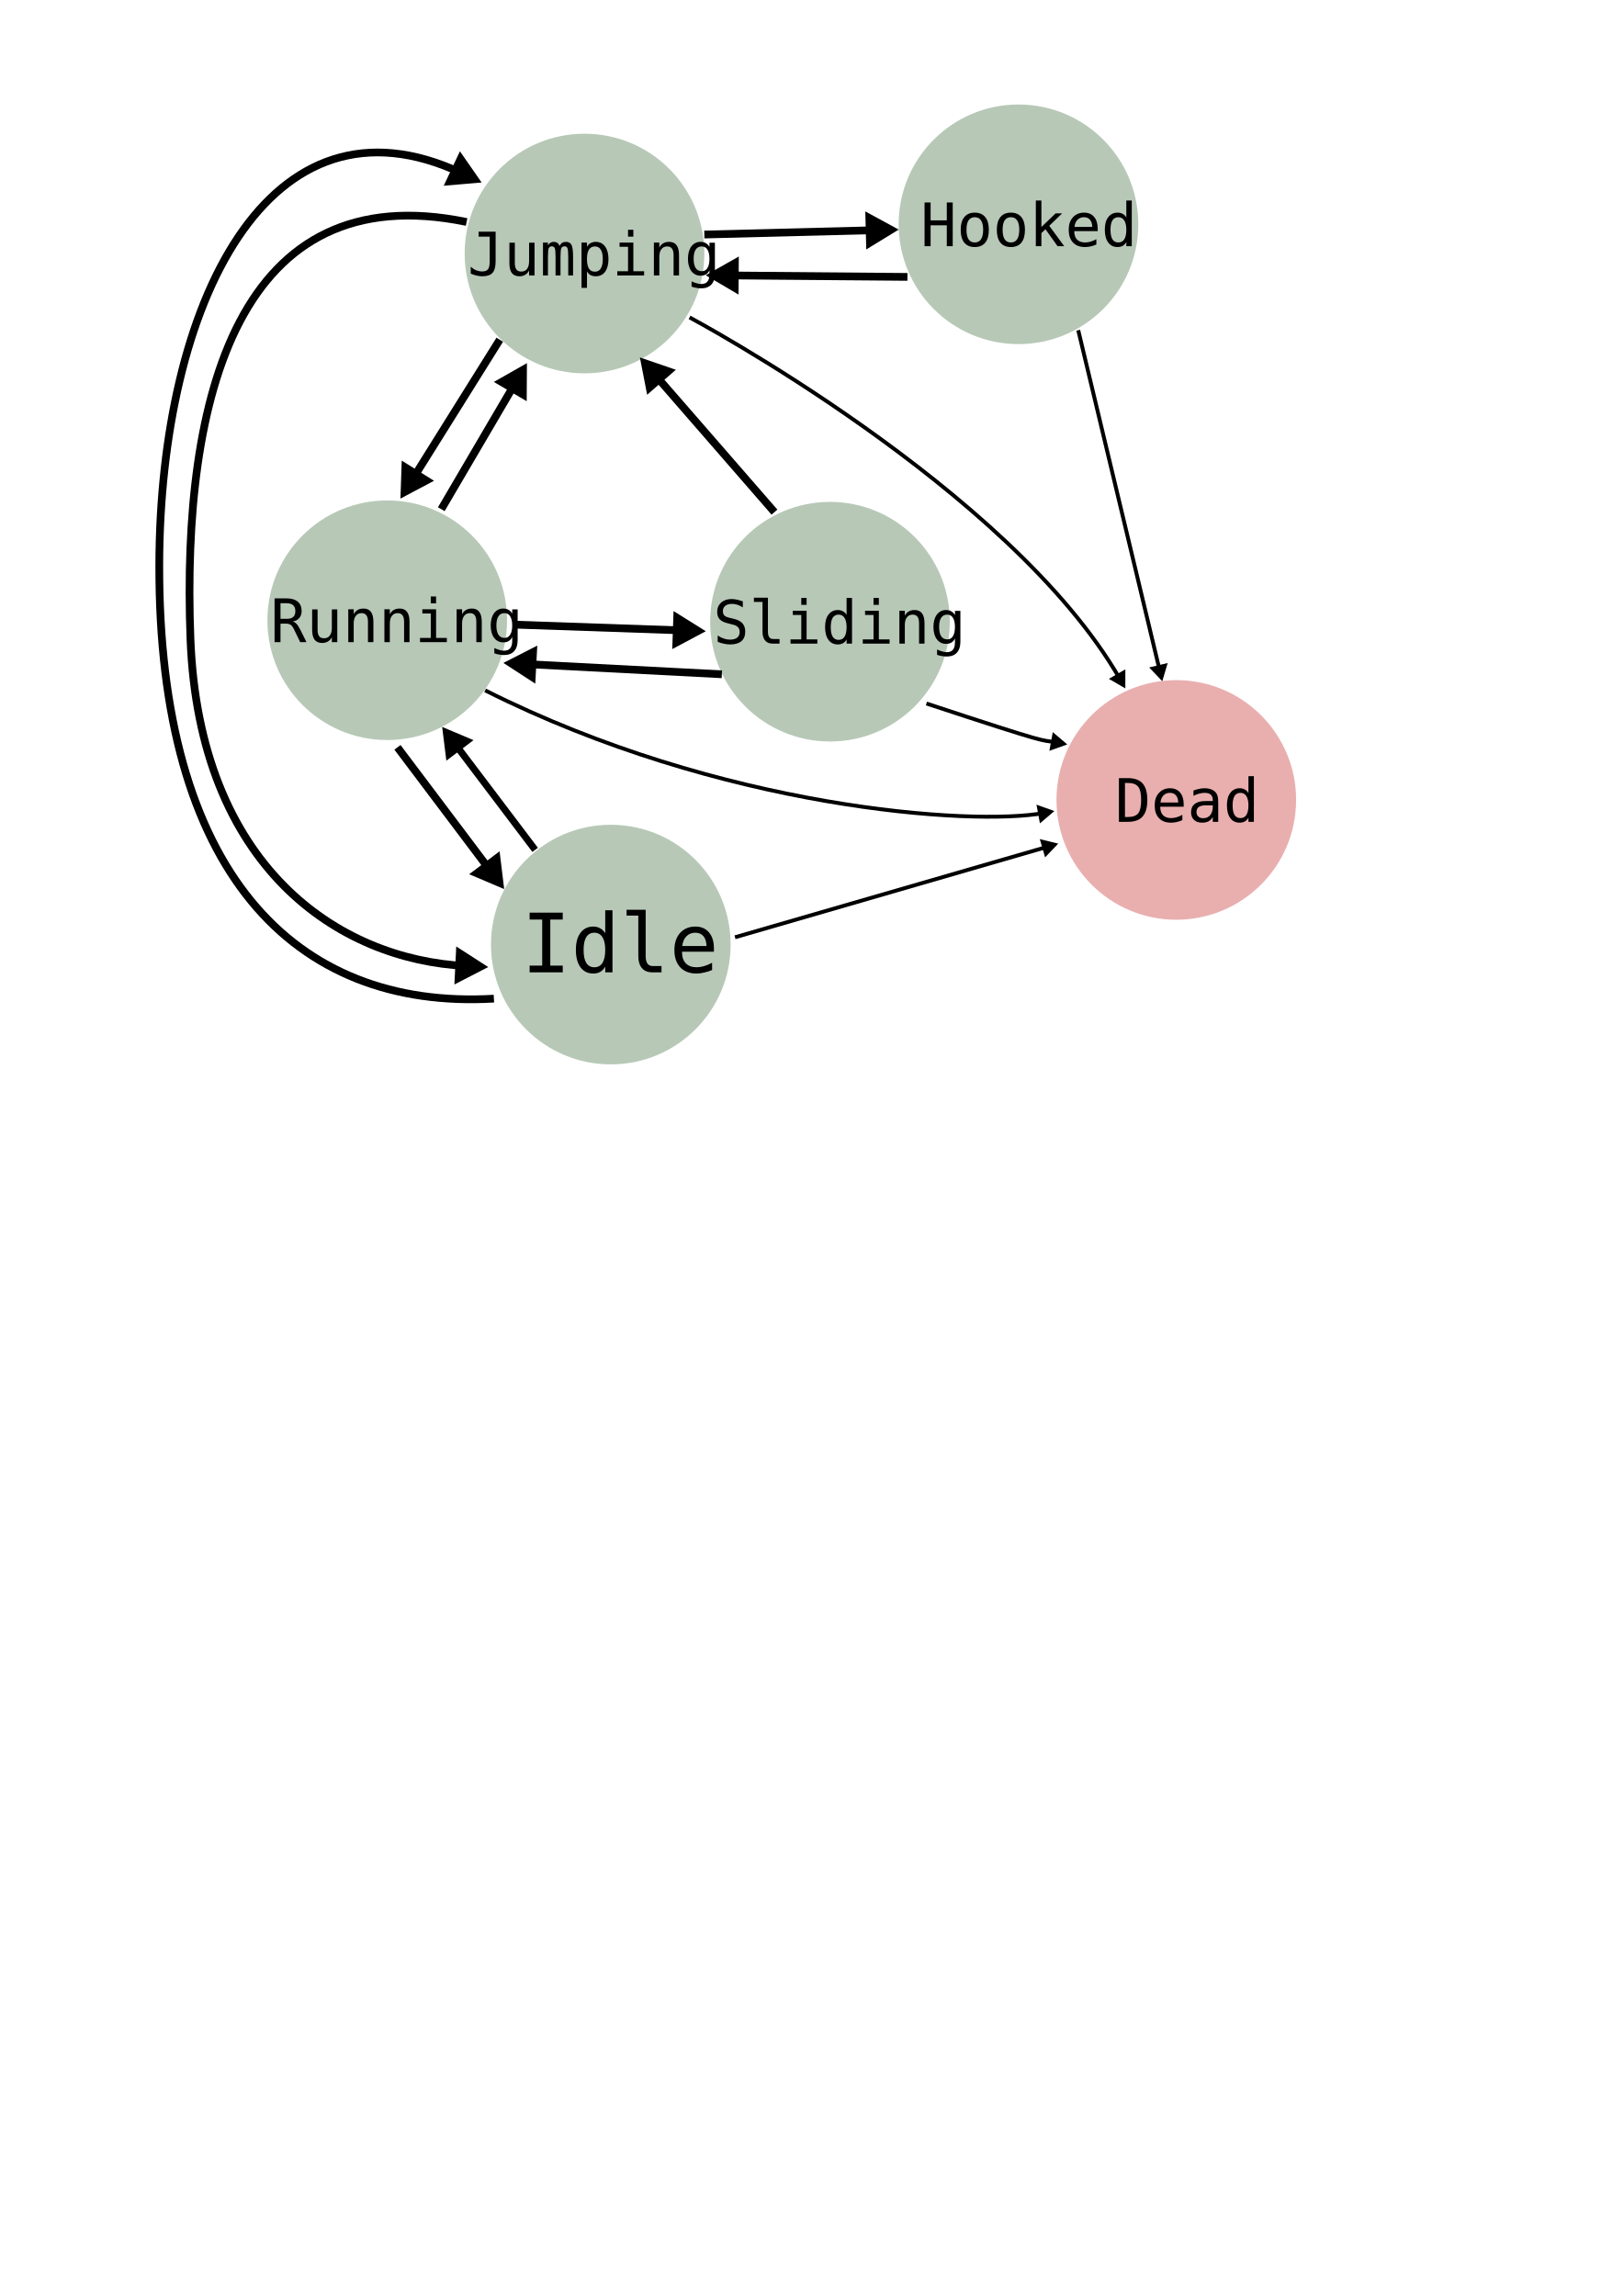
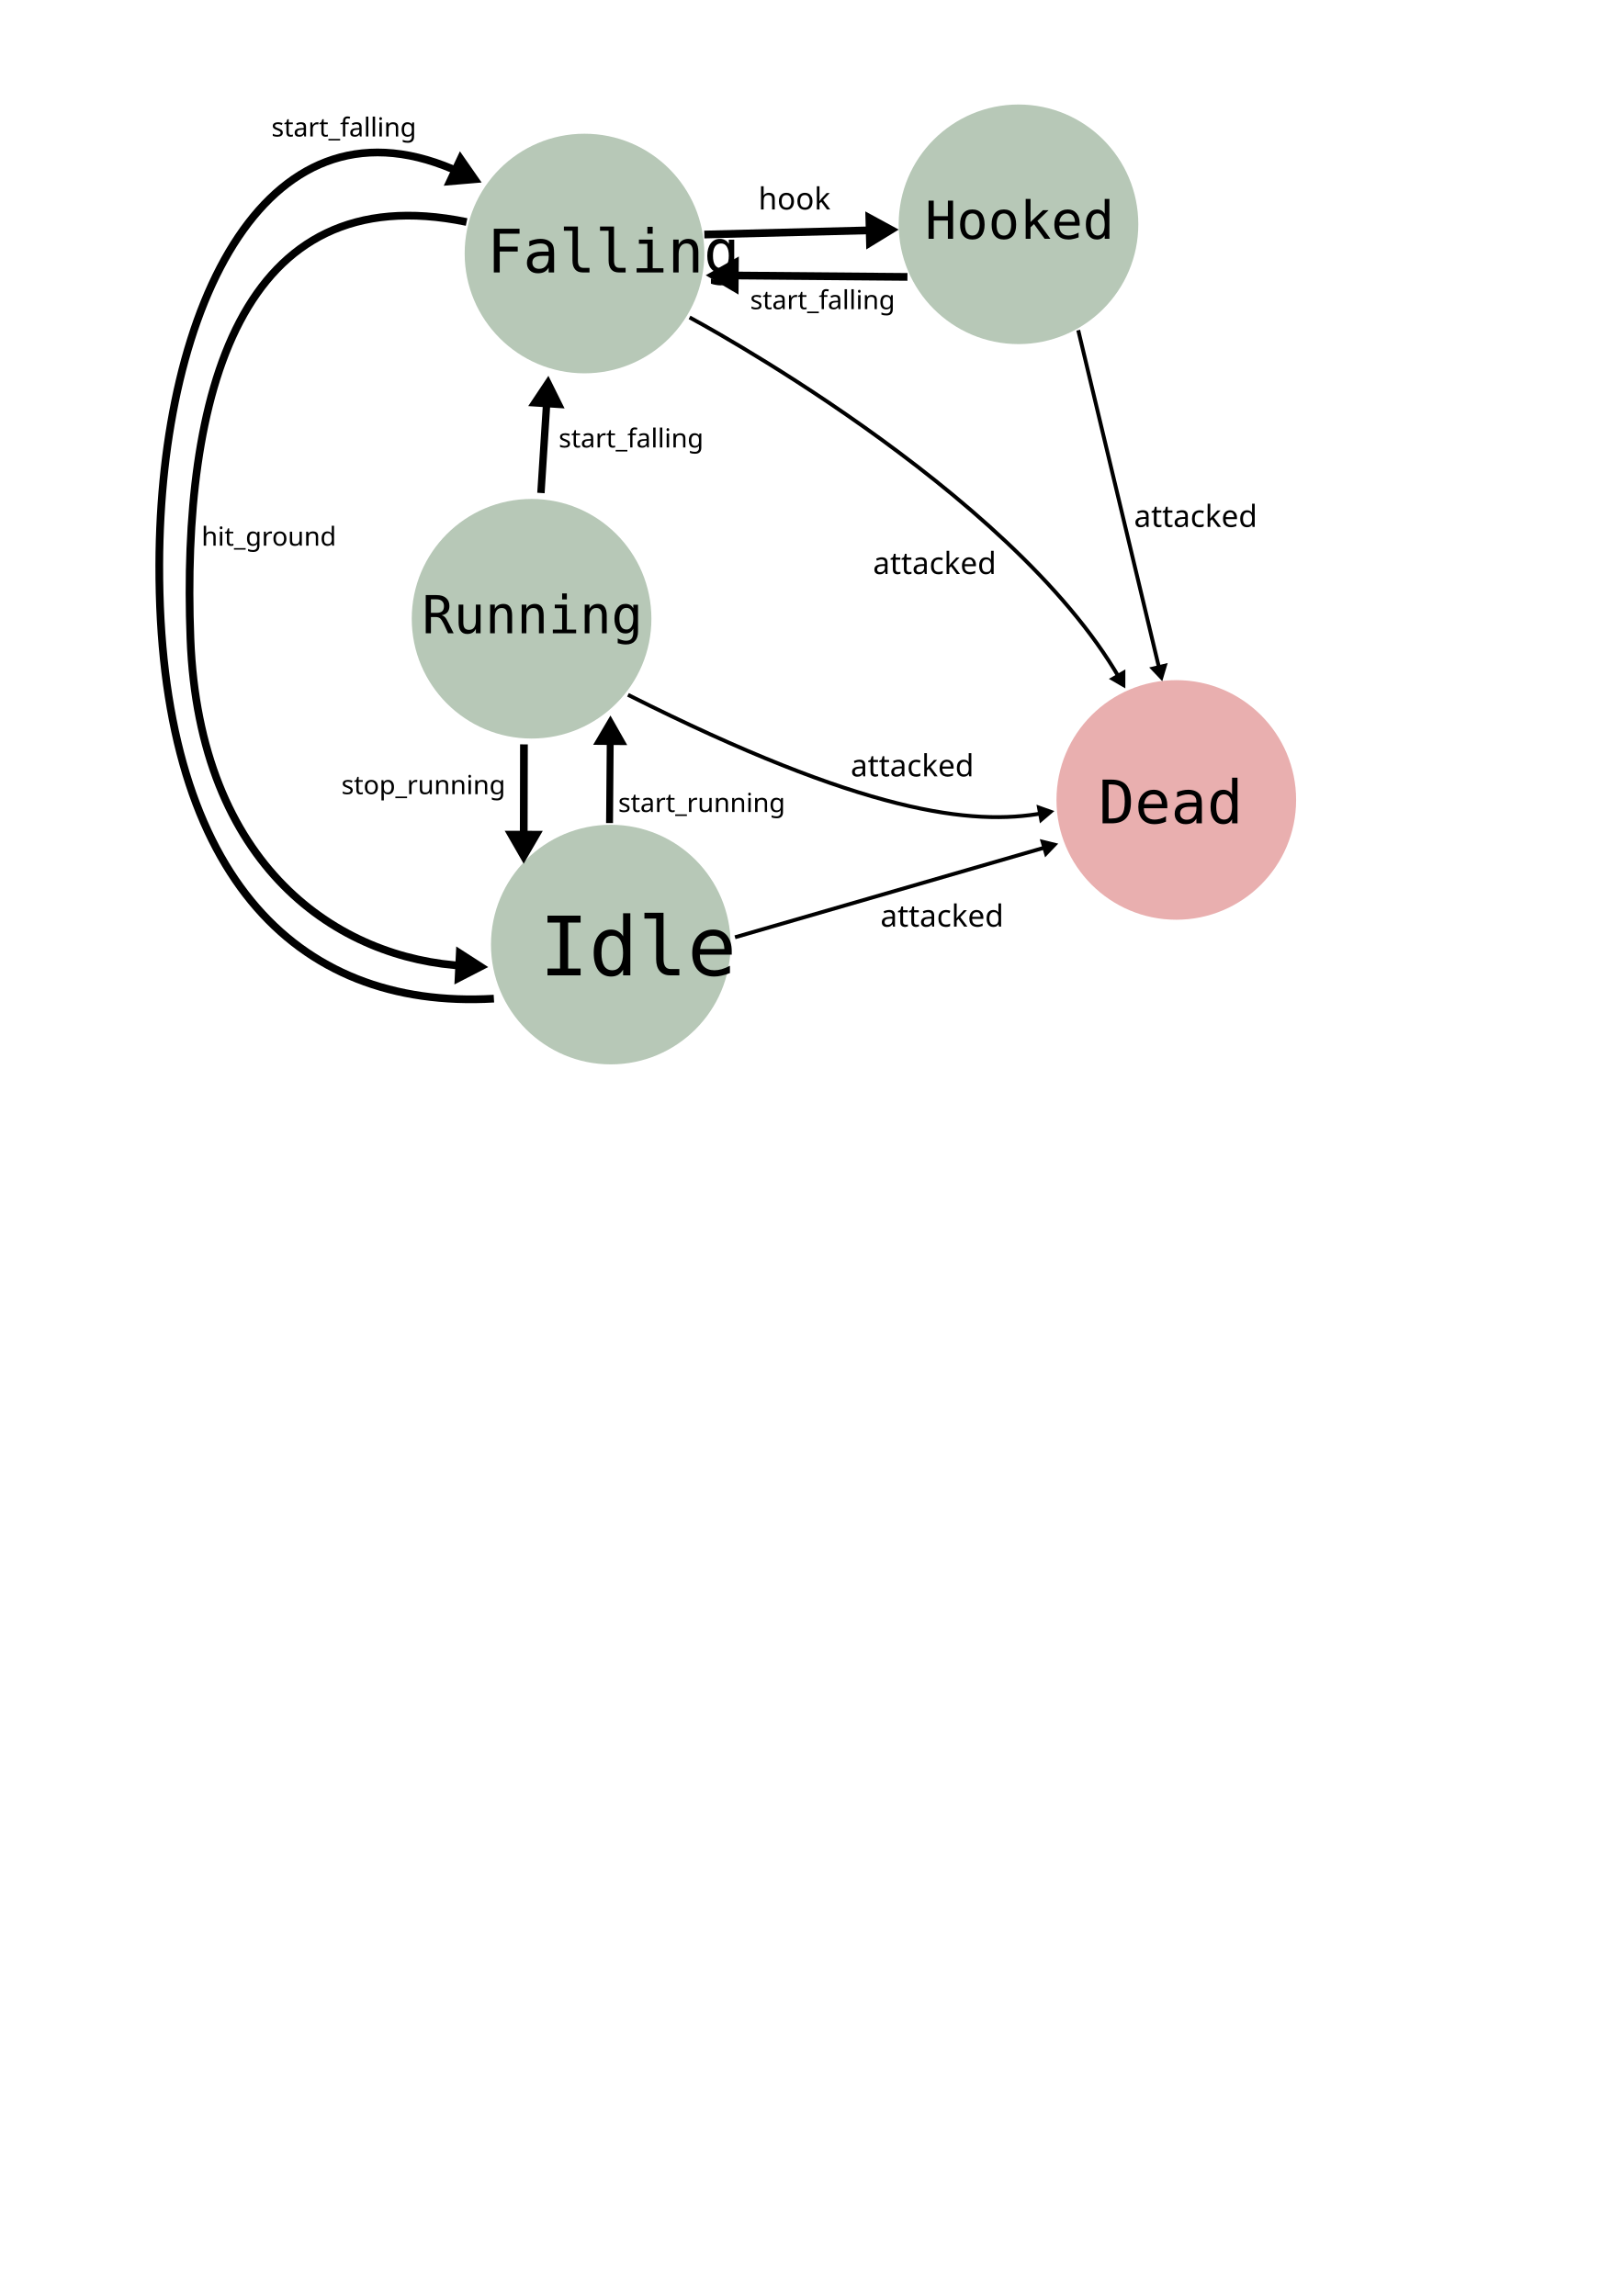
<svg xmlns="http://www.w3.org/2000/svg" width="210mm" height="297mm" viewBox="0 0 210 297" version="1.1" id="svg8">
  <defs id="defs2">
    <marker style="overflow:visible" id="marker8281" refX="0.0" refY="0.0" orient="auto">
      <path transform="scale(0.4)" style="fill-rule:evenodd;stroke:#000000;stroke-width:1pt;stroke-opacity:1;fill:#000000;fill-opacity:1" d="M 5.77,0.0 L -2.88,5.0 L -2.88,-5.0 L 5.77,0.0 z " id="path8279" />
    </marker>
    <marker orient="auto" refY="0.0" refX="0.0" id="marker8167" style="overflow:visible">
      <path id="path8165" d="M 5.77,0.0 L -2.88,5.0 L -2.88,-5.0 L 5.77,0.0 z " style="fill-rule:evenodd;stroke:#000000;stroke-width:1pt;stroke-opacity:1;fill:#000000;fill-opacity:1" transform="scale(0.4)" />
    </marker>
-     <marker style="overflow:visible" id="marker8059" refX="0.0" refY="0.0" orient="auto">
-       <path transform="scale(0.4)" style="fill-rule:evenodd;stroke:#000000;stroke-width:1pt;stroke-opacity:1;fill:#000000;fill-opacity:1" d="M 5.77,0.0 L -2.88,5.0 L -2.88,-5.0 L 5.77,0.0 z " id="path8057" />
-     </marker>
    <marker orient="auto" refY="0.0" refX="0.0" id="marker7957" style="overflow:visible">
      <path id="path7955" d="M 5.77,0.0 L -2.88,5.0 L -2.88,-5.0 L 5.77,0.0 z " style="fill-rule:evenodd;stroke:#000000;stroke-width:1pt;stroke-opacity:1;fill:#000000;fill-opacity:1" transform="scale(0.4)" />
    </marker>
    <marker style="overflow:visible" id="marker7861" refX="0.0" refY="0.0" orient="auto">
      <path transform="scale(0.4)" style="fill-rule:evenodd;stroke:#000000;stroke-width:1pt;stroke-opacity:1;fill:#000000;fill-opacity:1" d="M 5.77,0.0 L -2.88,5.0 L -2.88,-5.0 L 5.77,0.0 z " id="path7859" />
-     </marker>
-     <marker orient="auto" refY="0.0" refX="0.0" id="marker7645" style="overflow:visible">
-       <path id="path7643" d="M 5.77,0.0 L -2.88,5.0 L -2.88,-5.0 L 5.77,0.0 z " style="fill-rule:evenodd;stroke:#000000;stroke-width:1pt;stroke-opacity:1;fill:#000000;fill-opacity:1" transform="scale(0.4)" />
-     </marker>
-     <marker style="overflow:visible" id="marker7555" refX="0.0" refY="0.0" orient="auto">
-       <path transform="scale(0.4)" style="fill-rule:evenodd;stroke:#000000;stroke-width:1pt;stroke-opacity:1;fill:#000000;fill-opacity:1" d="M 5.77,0.0 L -2.88,5.0 L -2.88,-5.0 L 5.77,0.0 z " id="path7553" />
    </marker>
    <marker orient="auto" refY="0.0" refX="0.0" id="marker7477" style="overflow:visible">
      <path id="path7475" d="M 5.77,0.0 L -2.88,5.0 L -2.88,-5.0 L 5.77,0.0 z " style="fill-rule:evenodd;stroke:#000000;stroke-width:1pt;stroke-opacity:1;fill:#000000;fill-opacity:1" transform="scale(0.4)" />
    </marker>
    <marker style="overflow:visible" id="marker7399" refX="0.0" refY="0.0" orient="auto">
      <path transform="scale(0.4)" style="fill-rule:evenodd;stroke:#000000;stroke-width:1pt;stroke-opacity:1;fill:#000000;fill-opacity:1" d="M 5.77,0.0 L -2.88,5.0 L -2.88,-5.0 L 5.77,0.0 z " id="path7397" />
    </marker>
    <marker orient="auto" refY="0.0" refX="0.0" id="marker6007" style="overflow:visible">
      <path id="path6005" d="M 5.77,0.0 L -2.88,5.0 L -2.88,-5.0 L 5.77,0.0 z " style="fill-rule:evenodd;stroke:#000000;stroke-width:1pt;stroke-opacity:1;fill:#000000;fill-opacity:1" transform="scale(0.4)" />
    </marker>
-     <marker style="overflow:visible" id="marker5947" refX="0.0" refY="0.0" orient="auto">
-       <path transform="scale(0.4)" style="fill-rule:evenodd;stroke:#000000;stroke-width:1pt;stroke-opacity:1;fill:#000000;fill-opacity:1" d="M 5.77,0.0 L -2.88,5.0 L -2.88,-5.0 L 5.77,0.0 z " id="path5945" />
-     </marker>
    <marker orient="auto" refY="0.0" refX="0.0" id="marker5893" style="overflow:visible">
      <path id="path5891" d="M 5.77,0.0 L -2.88,5.0 L -2.88,-5.0 L 5.77,0.0 z " style="fill-rule:evenodd;stroke:#000000;stroke-width:1pt;stroke-opacity:1;fill:#000000;fill-opacity:1" transform="scale(0.4)" />
    </marker>
    <marker style="overflow:visible" id="marker5785" refX="0.0" refY="0.0" orient="auto">
      <path transform="scale(0.4)" style="fill-rule:evenodd;stroke:#000000;stroke-width:1pt;stroke-opacity:1;fill:#000000;fill-opacity:1" d="M 5.77,0.0 L -2.88,5.0 L -2.88,-5.0 L 5.77,0.0 z " id="path5783" />
-     </marker>
-     <marker orient="auto" refY="0.0" refX="0.0" id="marker5179" style="overflow:visible">
-       <path id="path5177" d="M 5.77,0.0 L -2.88,5.0 L -2.88,-5.0 L 5.77,0.0 z " style="fill-rule:evenodd;stroke:#000000;stroke-width:1pt;stroke-opacity:1;fill:#000000;fill-opacity:1" transform="scale(0.4)" />
    </marker>
    <marker style="overflow:visible" id="marker5011" refX="0.0" refY="0.0" orient="auto">
      <path transform="scale(0.4)" style="fill-rule:evenodd;stroke:#000000;stroke-width:1pt;stroke-opacity:1;fill:#000000;fill-opacity:1" d="M 5.77,0.0 L -2.88,5.0 L -2.88,-5.0 L 5.77,0.0 z " id="path5009" />
    </marker>
    <marker orient="auto" refY="0.0" refX="0.0" id="TriangleOutM" style="overflow:visible">
      <path id="path4799" d="M 5.77,0.0 L -2.88,5.0 L -2.88,-5.0 L 5.77,0.0 z " style="fill-rule:evenodd;stroke:#000000;stroke-width:1pt;stroke-opacity:1;fill:#000000;fill-opacity:1" transform="scale(0.4)" />
    </marker>
  </defs>
  <g id="layer1">
    <circle style="fill:#b7c8b7;stroke-width:0.208" id="path3715" cx="78.997" cy="122.186" r="15.497" />
-     <text xml:space="preserve" style="font-style:normal;font-weight:normal;font-size:10.583px;line-height:1.25;font-family:sans-serif;letter-spacing:0px;word-spacing:0px;fill:#000000;fill-opacity:1;stroke:none;stroke-width:0.265" x="67.469" y="125.777" id="text3719">
-       <tspan id="tspan3717" x="67.469" y="125.777" style="font-style:normal;font-variant:normal;font-weight:normal;font-stretch:normal;font-family:Consolas;-inkscape-font-specification:Consolas;stroke-width:0.265">Idle</tspan>
+     <text xml:space="preserve" style="font-size:10.583px;font-style:normal;font-weight:normal;line-height:1.25;letter-spacing:0px;word-spacing:0px;fill:#000000;fill-opacity:1;stroke:none;font-family:sans-serif" x="69.778" y="126.162" id="text3719">
+       <tspan id="tspan3717" x="69.778" y="126.162" style="font-style:normal;font-variant:normal;font-weight:normal;font-stretch:normal;font-family:Consolas;-inkscape-font-specification:Consolas">Idle</tspan>
    </text>
-     <circle style="fill:#b7c8b7;stroke-width:0.208" id="path3715-0" cx="50.082" cy="80.231" r="15.497" />
-     <text xml:space="preserve" style="font-style:normal;font-weight:normal;font-size:10.583px;line-height:1.25;font-family:sans-serif;letter-spacing:0px;word-spacing:0px;fill:#000000;fill-opacity:1;stroke:none;stroke-width:0.265" x="34.963" y="83.065" id="text3719-1">
-       <tspan id="tspan3717-2" x="34.963" y="83.065" style="font-style:normal;font-variant:normal;font-weight:normal;font-stretch:normal;font-size:7.761px;font-family:Consolas;-inkscape-font-specification:Consolas;stroke-width:0.265">Running</tspan>
-     </text>
-     <circle style="fill:#b7c8b7;stroke-width:0.208" id="path3715-0-7" cx="107.345" cy="80.42" r="15.497" />
-     <text xml:space="preserve" style="font-style:normal;font-weight:normal;font-size:10.583px;line-height:1.25;font-family:sans-serif;letter-spacing:0px;word-spacing:0px;fill:#000000;fill-opacity:1;stroke:none;stroke-width:0.265" x="92.226" y="83.254" id="text3719-1-5">
-       <tspan id="tspan3717-2-5" x="92.226" y="83.254" style="font-style:normal;font-variant:normal;font-weight:normal;font-stretch:normal;font-size:7.761px;font-family:Consolas;-inkscape-font-specification:Consolas;stroke-width:0.265">Sliding</tspan>
+     <circle style="fill:#b7c8b7;stroke-width:0.208" id="path3715-0" cx="50.082" cy="80.231" r="15.497" transform="translate(18.66926,-0.1924666)" />
+     <text xml:space="preserve" style="font-size:10.583px;font-style:normal;font-weight:normal;line-height:1.25;letter-spacing:0px;word-spacing:0px;fill:#000000;fill-opacity:1;stroke:none;font-family:sans-serif" x="54.594" y="81.911" id="text3719-1">
+       <tspan id="tspan3717-2" x="54.594" y="81.911" style="font-size:6.773px;font-style:normal;font-variant:normal;font-weight:normal;font-stretch:normal;font-family:Consolas;-inkscape-font-specification:Consolas">Running</tspan>
    </text>
    <circle style="fill:#b7c8b7;stroke-width:0.208" id="path3715-0-4" cx="75.595" cy="32.795" r="15.497" />
-     <text xml:space="preserve" style="font-style:normal;font-weight:normal;font-size:10.583px;line-height:1.25;font-family:sans-serif;letter-spacing:0px;word-spacing:0px;fill:#000000;fill-opacity:1;stroke:none;stroke-width:0.265" x="60.476" y="35.629" id="text3719-1-2">
-       <tspan id="tspan3717-2-4" x="60.476" y="35.629" style="font-style:normal;font-variant:normal;font-weight:normal;font-stretch:normal;font-size:7.761px;font-family:Consolas;-inkscape-font-specification:Consolas;stroke-width:0.265">Jumping</tspan>
+     <text xml:space="preserve" style="font-size:10.583px;font-style:normal;font-weight:normal;line-height:1.25;letter-spacing:0px;word-spacing:0px;fill:#000000;fill-opacity:1;stroke:none;font-family:sans-serif" x="62.978" y="35.245" id="text3719-1-2">
+       <tspan id="tspan3717-2-4" x="62.978" y="35.245" style="font-size:7.761px;font-style:normal;font-variant:normal;font-weight:normal;font-stretch:normal;font-family:Consolas;-inkscape-font-specification:Consolas">Falling</tspan>
    </text>
    <circle style="fill:#b7c8b7;stroke-width:0.208" id="path3715-0-4-7" cx="131.725" cy="29.015" r="15.497" />
-     <text xml:space="preserve" style="font-style:normal;font-weight:normal;font-size:10.583px;line-height:1.25;font-family:sans-serif;letter-spacing:0px;word-spacing:0px;fill:#000000;fill-opacity:1;stroke:none;stroke-width:0.265" x="119.063" y="31.85" id="text3719-1-2-8">
-       <tspan id="tspan3717-2-4-9" x="119.063" y="31.85" style="font-style:normal;font-variant:normal;font-weight:normal;font-stretch:normal;font-size:7.761px;font-family:Consolas;-inkscape-font-specification:Consolas;stroke-width:0.265">Hooked</tspan>
+     <text xml:space="preserve" style="font-size:10.583px;font-style:normal;font-weight:normal;line-height:1.25;letter-spacing:0px;word-spacing:0px;fill:#000000;fill-opacity:1;stroke:none;font-family:sans-serif" x="119.64" y="30.887" id="text3719-1-2-8">
+       <tspan id="tspan3717-2-4-9" x="119.64" y="30.887" style="font-size:6.773px;font-style:normal;font-variant:normal;font-weight:normal;font-stretch:normal;font-family:Consolas;-inkscape-font-specification:Consolas">Hooked</tspan>
    </text>
    <circle style="fill:#e9afaf;stroke-width:0.208" id="path3715-0-4-7-6" cx="152.135" cy="103.476" r="15.497" />
-     <text xml:space="preserve" style="font-style:normal;font-weight:normal;font-size:10.583px;line-height:1.25;font-family:sans-serif;letter-spacing:0px;word-spacing:0px;fill:#000000;fill-opacity:1;stroke:none;stroke-width:0.265" x="144.198" y="106.311" id="text3719-1-2-8-05">
-       <tspan id="tspan3717-2-4-9-6" x="144.198" y="106.311" style="font-style:normal;font-variant:normal;font-weight:normal;font-stretch:normal;font-size:7.761px;font-family:Consolas;-inkscape-font-specification:Consolas;stroke-width:0.265">Dead</tspan>
+     <text xml:space="preserve" style="font-size:10.583px;font-style:normal;font-weight:normal;line-height:1.25;letter-spacing:0px;word-spacing:0px;fill:#000000;fill-opacity:1;stroke:none;font-family:sans-serif" x="142.081" y="106.503" id="text3719-1-2-8-05">
+       <tspan id="tspan3717-2-4-9-6" x="142.081" y="106.503" style="font-size:7.761px;font-style:normal;font-variant:normal;font-weight:normal;font-stretch:normal;font-family:Consolas;-inkscape-font-specification:Consolas">Dead</tspan>
    </text>
-     <path style="fill:none;stroke:#000000;stroke-width:0.895;stroke-linecap:butt;stroke-linejoin:miter;stroke-miterlimit:4;stroke-dasharray:none;stroke-opacity:1;marker-end:url(#TriangleOutM)" d="M 69.211,109.933 58.72,96.058" id="path3847" />
+     <path style="fill:none;stroke:#000000;stroke-width:0.895;stroke-linecap:butt;stroke-linejoin:miter;stroke-miterlimit:4;stroke-opacity:1;stroke-dasharray:none;marker-end:url(#TriangleOutM)" d="m 78.835,106.469 0.094,-11.374" id="path3847" />
    <path style="fill:none;stroke:#000000;stroke-width:1;stroke-linecap:butt;stroke-linejoin:miter;stroke-miterlimit:4;stroke-dasharray:none;stroke-opacity:1;marker-end:url(#marker5011)" d="M 63.878,129.179 C 37.987,130.69 20.498,112.715 20.6,73.049 20.686,39.187 34.774,10.683 59.72,22.4" id="path5001" />
-     <path style="fill:none;stroke:#000000;stroke-width:1;stroke-linecap:butt;stroke-linejoin:miter;stroke-miterlimit:4;stroke-dasharray:none;stroke-opacity:1;marker-end:url(#marker5179)" d="m 66.524,80.798 21.923,0.756" id="path5169" />
-     <path style="fill:none;stroke:#000000;stroke-width:1;stroke-linecap:butt;stroke-linejoin:miter;stroke-miterlimit:4;stroke-dasharray:none;stroke-opacity:1;marker-end:url(#marker5785)" d="M 51.405,96.673 63.5,112.737" id="path5775" />
-     <path style="fill:none;stroke:#000000;stroke-width:1;stroke-linecap:butt;stroke-linejoin:miter;stroke-miterlimit:4;stroke-dasharray:none;stroke-opacity:1;marker-end:url(#marker5893)" d="M 57.074,65.868 66.713,49.426" id="path5883" />
-     <path style="fill:none;stroke:#000000;stroke-width:1;stroke-linecap:butt;stroke-linejoin:miter;stroke-miterlimit:4;stroke-dasharray:none;stroke-opacity:1;marker-end:url(#marker5947)" d="M 64.634,43.945 53.295,62.088" id="path5937" />
+     <path style="fill:none;stroke:#000000;stroke-width:1;stroke-linecap:butt;stroke-linejoin:miter;stroke-miterlimit:4;stroke-opacity:1;stroke-dasharray:none;marker-end:url(#marker5785)" d="M 67.764,96.288 67.734,108.887" id="path5775" />
+     <path style="fill:none;stroke:#000000;stroke-width:0.957;stroke-linecap:butt;stroke-linejoin:miter;stroke-miterlimit:4;stroke-opacity:1;stroke-dasharray:none;marker-end:url(#marker5893)" d="M 69.961,63.772 70.755,51.327" id="path5883" />
    <path style="fill:none;stroke:#000000;stroke-width:1;stroke-linecap:butt;stroke-linejoin:miter;stroke-miterlimit:4;stroke-dasharray:none;stroke-opacity:1;marker-end:url(#marker6007)" d="M 60.346,28.715 C 30.99,22.645 23.432,51.098 24.632,82.619 25.754,112.095 43.735,124.154 60.306,124.956" id="path5997" />
    <path style="fill:none;stroke:#000000;stroke-width:1;stroke-linecap:butt;stroke-linejoin:miter;stroke-miterlimit:4;stroke-dasharray:none;stroke-opacity:1;marker-end:url(#marker7399)" d="m 91.092,30.338 22.301,-0.567" id="path7389" />
    <path style="fill:none;stroke:#000000;stroke-width:1;stroke-linecap:butt;stroke-linejoin:miter;stroke-miterlimit:4;stroke-dasharray:none;stroke-opacity:1;marker-end:url(#marker7477)" d="M 117.362,35.818 94.116,35.629" id="path7467" />
-     <path style="fill:none;stroke:#000000;stroke-width:1;stroke-linecap:butt;stroke-linejoin:miter;stroke-miterlimit:4;stroke-dasharray:none;stroke-opacity:1;marker-end:url(#marker7555)" d="M 93.36,87.223 67.942,85.9" id="path7545" />
-     <path style="fill:none;stroke:#000000;stroke-width:1;stroke-linecap:butt;stroke-linejoin:miter;stroke-miterlimit:4;stroke-dasharray:none;stroke-opacity:1;marker-end:url(#marker7645)" d="M 100.164,66.246 84.624,48.378" id="path7635" />
    <path style="fill:none;stroke:#000000;stroke-width:0.5;stroke-linecap:butt;stroke-linejoin:miter;stroke-opacity:1;stroke-miterlimit:4;stroke-dasharray:none;marker-end:url(#marker7861)" d="m 95.061,121.241 40.443,-11.717" id="path7851" />
-     <path style="fill:none;stroke:#000000;stroke-width:0.5;stroke-linecap:butt;stroke-linejoin:miter;stroke-miterlimit:4;stroke-dasharray:none;stroke-opacity:1;marker-end:url(#marker7957)" d="M 62.744,89.302 C 93.171,104.61 125.711,106.869 134.972,105.169" id="path7947" />
-     <path style="fill:none;stroke:#000000;stroke-width:0.5;stroke-linecap:butt;stroke-linejoin:miter;stroke-miterlimit:4;stroke-dasharray:none;stroke-opacity:1;marker-end:url(#marker8059)" d="m 119.818,91.003 c 16.593,5.474 14.44,4.605 16.82,5.038" id="path8049" />
+     <path style="fill:none;stroke:#000000;stroke-width:0.5;stroke-linecap:butt;stroke-linejoin:miter;stroke-miterlimit:4;stroke-opacity:1;stroke-dasharray:none;marker-end:url(#marker7957)" d="M 81.221,89.879 C 111.648,105.188 125.711,106.869 134.972,105.169" id="path7947" />
    <path style="fill:none;stroke:#000000;stroke-width:0.5;stroke-linecap:butt;stroke-linejoin:miter;stroke-miterlimit:4;stroke-dasharray:none;stroke-opacity:1;marker-end:url(#marker8167)" d="m 89.184,41.057 c 0,0 41.488,22.132 55.65,46.757" id="path8157" />
    <path style="fill:none;stroke:#000000;stroke-width:0.5;stroke-linecap:butt;stroke-linejoin:miter;stroke-miterlimit:4;stroke-dasharray:none;stroke-opacity:1;marker-end:url(#marker8281)" d="M 139.454,42.716 149.991,86.741" id="path8271" />
+     <text xml:space="preserve" style="font-size:11.289px;font-style:normal;font-weight:normal;line-height:125%;letter-spacing:0px;word-spacing:0px;fill:#000000;fill-opacity:1;stroke:none;font-family:Sans" x="146.66" y="68.157" id="text3048">
+       <tspan id="tspan3050" x="146.66" y="68.157" style="font-size:3.951px">attacked</tspan>
+     </text>
+     <text xml:space="preserve" style="font-size:11.289px;font-style:normal;font-weight:normal;line-height:125%;letter-spacing:0px;word-spacing:0px;fill:#000000;fill-opacity:1;stroke:none;font-family:Sans" x="112.899" y="74.249" id="text3048-3">
+       <tspan id="tspan3050-6" x="112.899" y="74.249" style="font-size:3.951px">attacked</tspan>
+     </text>
+     <text xml:space="preserve" style="font-size:11.289px;font-style:normal;font-weight:normal;line-height:125%;letter-spacing:0px;word-spacing:0px;fill:#000000;fill-opacity:1;stroke:none;font-family:Sans" x="110.012" y="100.425" id="text3048-7">
+       <tspan id="tspan3050-5" x="110.012" y="100.425" style="font-size:3.951px">attacked</tspan>
+     </text>
+     <text xml:space="preserve" style="font-size:11.289px;font-style:normal;font-weight:normal;line-height:125%;letter-spacing:0px;word-spacing:0px;fill:#000000;fill-opacity:1;stroke:none;font-family:Sans" x="113.861" y="119.864" id="text3048-35">
+       <tspan id="tspan3050-62" x="113.861" y="119.864" style="font-size:3.951px">attacked</tspan>
+     </text>
+     <text xml:space="preserve" style="font-size:11.289px;font-style:normal;font-weight:normal;line-height:125%;letter-spacing:0px;word-spacing:0px;fill:#000000;fill-opacity:1;stroke:none;font-family:Sans" x="98.079" y="27.095" id="text3048-9">
+       <tspan id="tspan3050-1" x="98.079" y="27.095" style="font-size:3.951px">hook</tspan>
+     </text>
+     <text xml:space="preserve" style="font-size:11.289px;font-style:normal;font-weight:normal;line-height:125%;letter-spacing:0px;word-spacing:0px;fill:#000000;fill-opacity:1;stroke:none;font-family:Sans" x="97.02" y="39.99" id="text3048-9-2">
+       <tspan id="tspan3050-1-7" x="97.02" y="39.99" style="font-size:3.387px">start_falling</tspan>
+     </text>
+     <text xml:space="preserve" style="font-size:11.289px;font-style:normal;font-weight:normal;line-height:125%;letter-spacing:0px;word-spacing:0px;fill:#000000;fill-opacity:1;stroke:none;font-family:Sans" x="72.257" y="57.881" id="text3048-9-2-3">
+       <tspan id="tspan3050-1-7-6" x="72.257" y="57.881" style="font-size:3.387px">start_falling</tspan>
+     </text>
+     <text xml:space="preserve" style="font-size:11.289px;font-style:normal;font-weight:normal;line-height:125%;letter-spacing:0px;word-spacing:0px;fill:#000000;fill-opacity:1;stroke:none;font-family:Sans" x="35.111" y="17.656" id="text3048-9-2-0">
+       <tspan id="tspan3050-1-7-62" x="35.111" y="17.656" style="font-size:3.387px">start_falling</tspan>
+     </text>
+     <text xml:space="preserve" style="font-size:11.289px;font-style:normal;font-weight:normal;line-height:125%;letter-spacing:0px;word-spacing:0px;fill:#000000;fill-opacity:1;stroke:none;font-family:Sans" x="26.065" y="70.584" id="text3048-9-2-0-6">
+       <tspan id="tspan3050-1-7-62-1" x="26.065" y="70.584" style="font-size:3.387px">hit_ground</tspan>
+     </text>
+     <text xml:space="preserve" style="font-size:11.289px;font-style:normal;font-weight:normal;line-height:125%;letter-spacing:0px;word-spacing:0px;fill:#000000;fill-opacity:1;stroke:none;font-family:Sans" x="79.956" y="105.036" id="text3048-9-2-0-8">
+       <tspan id="tspan3050-1-7-62-7" x="79.956" y="105.036" style="font-size:3.387px">start_running</tspan>
+     </text>
+     <text xml:space="preserve" style="font-size:11.289px;font-style:normal;font-weight:normal;line-height:125%;letter-spacing:0px;word-spacing:0px;fill:#000000;fill-opacity:1;stroke:none;font-family:Sans" x="44.155" y="102.726" id="text3048-9-2-0-8-9">
+       <tspan id="tspan3050-1-7-62-7-2" x="44.155" y="102.726" style="font-size:3.387px">stop_running</tspan>
+     </text>
  </g>
</svg>
